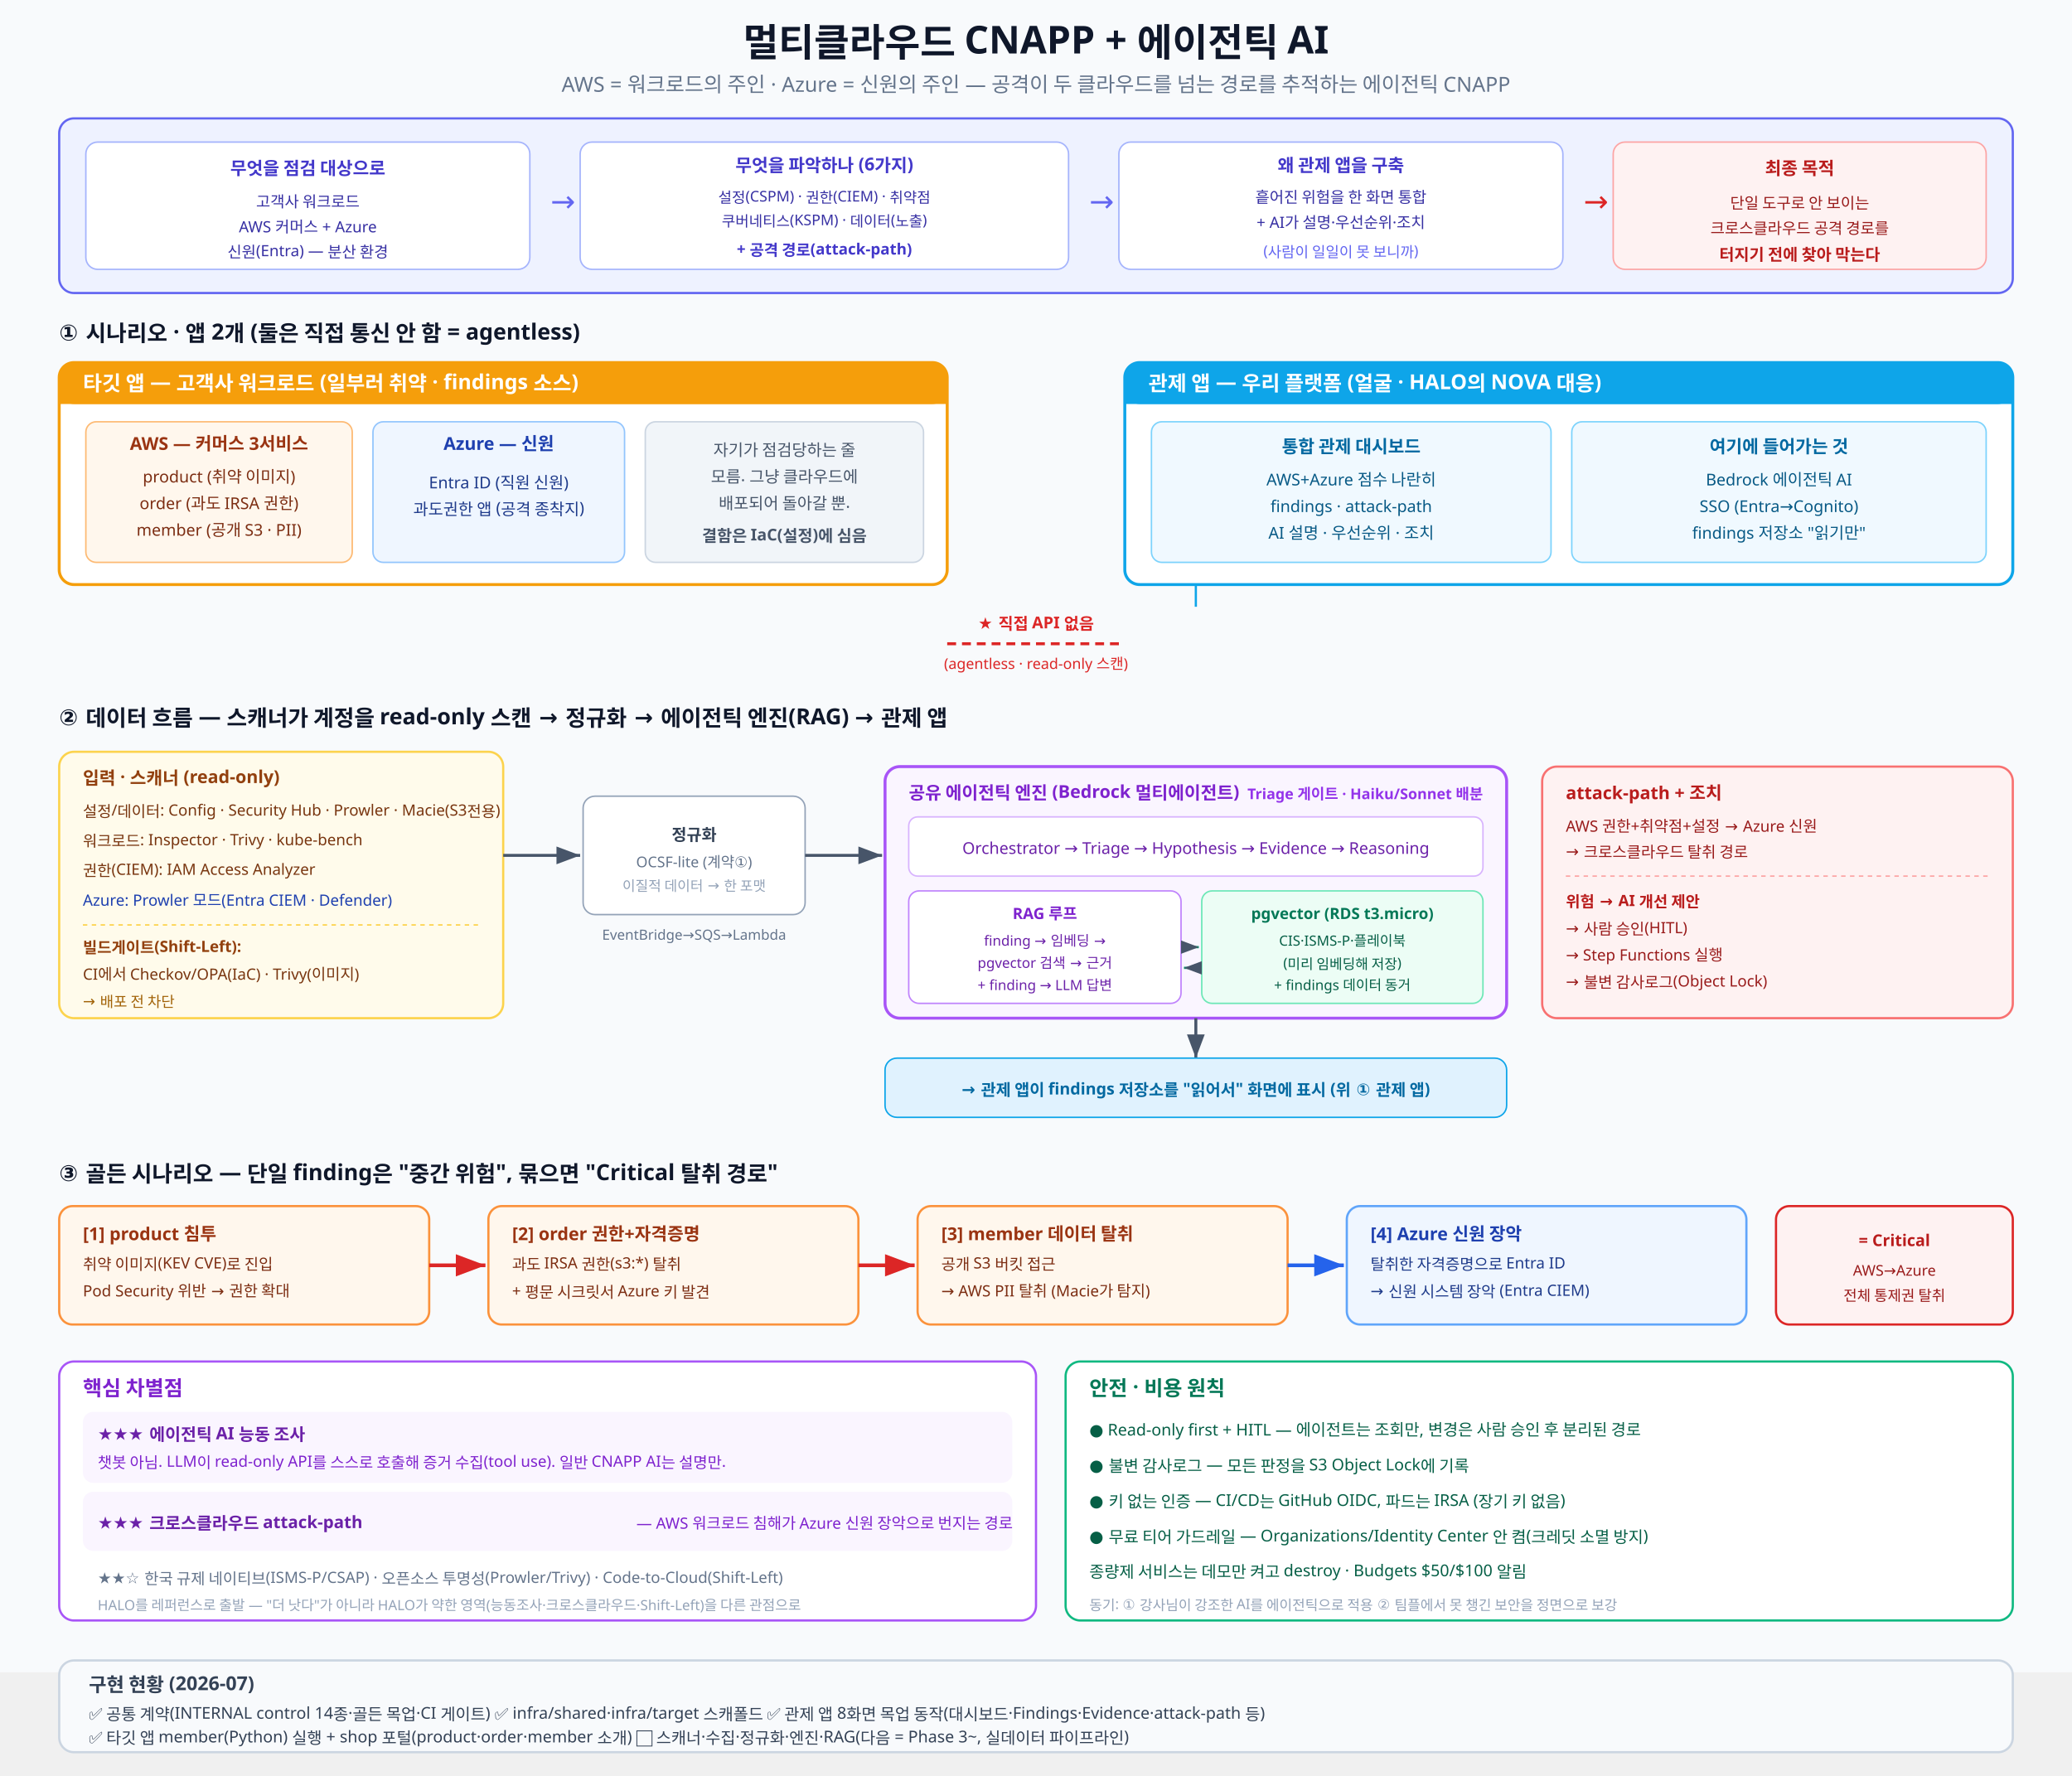
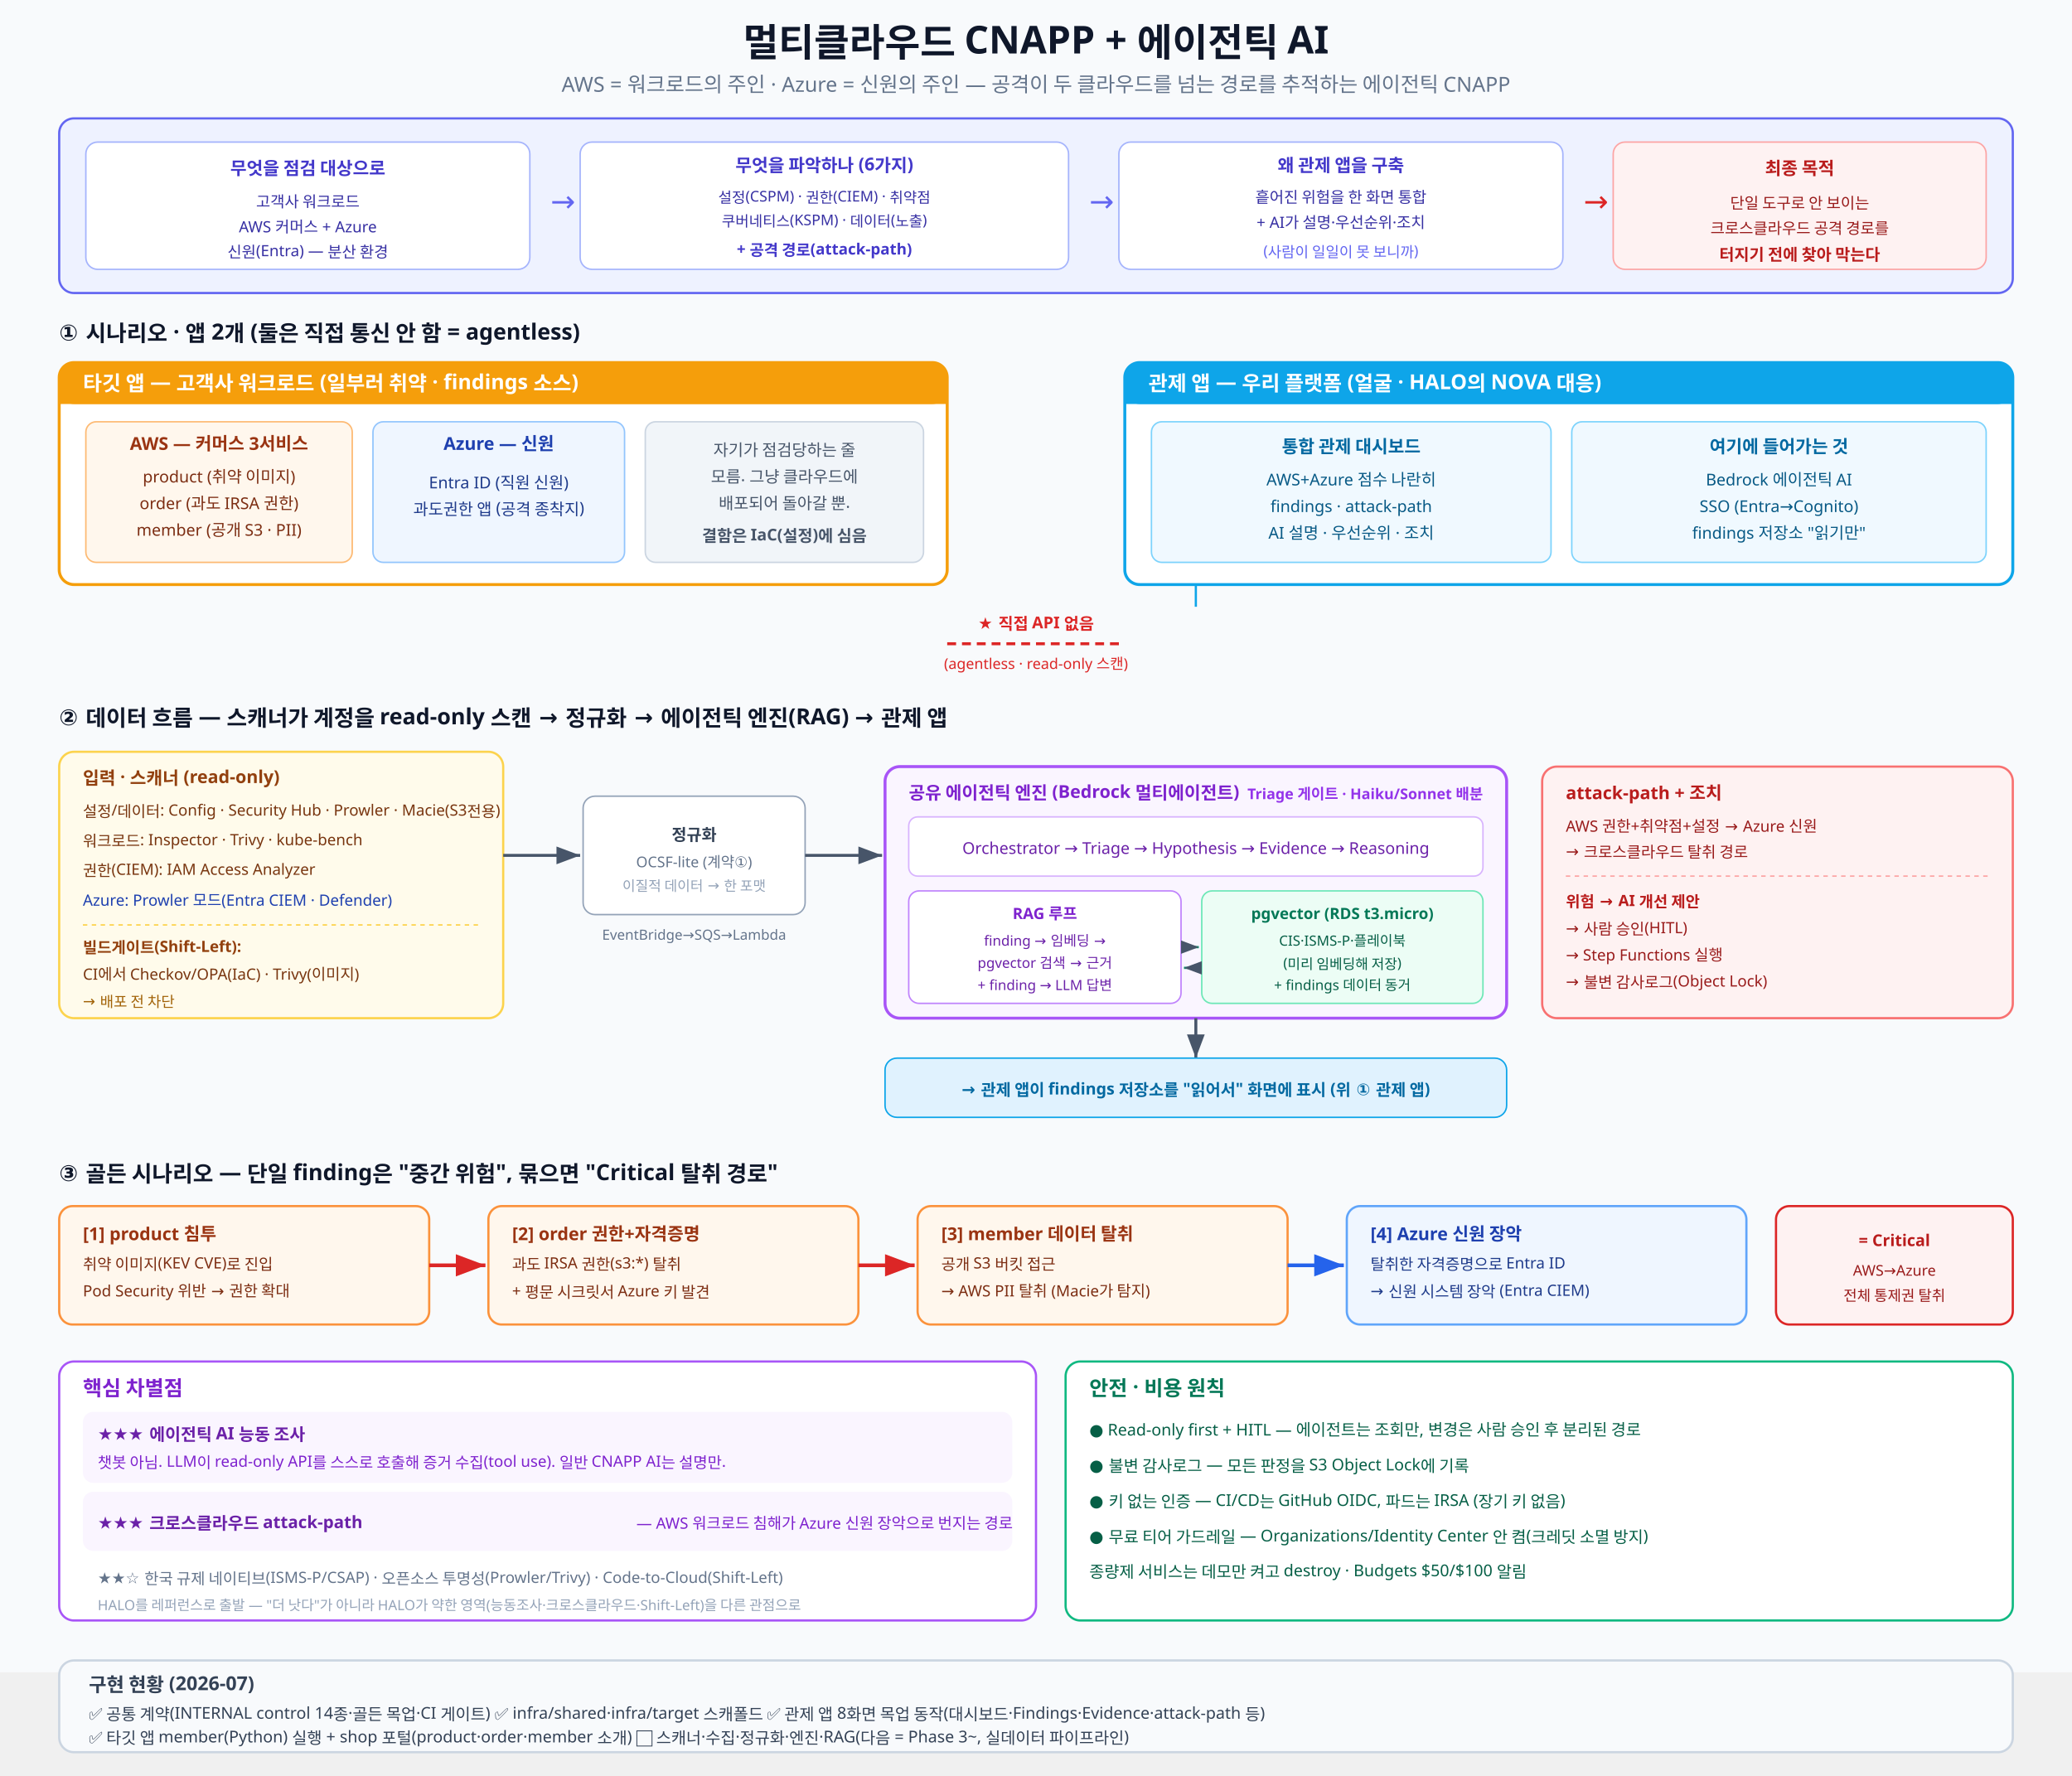
<svg xmlns="http://www.w3.org/2000/svg" viewBox="0 0 1400 1200" font-family="'Segoe UI', 'Malgun Gothic', sans-serif">
  <defs>
    <marker id="arrow" markerWidth="10" markerHeight="10" refX="8" refY="3" orient="auto" markerUnits="strokeWidth">
      <path d="M0,0 L8,3 L0,6 Z" fill="#475569" />
    </marker>
    <marker id="arrowRed" markerWidth="10" markerHeight="10" refX="8" refY="3" orient="auto" markerUnits="strokeWidth">
      <path d="M0,0 L8,3 L0,6 Z" fill="#dc2626" />
    </marker>
    <marker id="arrowBlue" markerWidth="10" markerHeight="10" refX="8" refY="3" orient="auto" markerUnits="strokeWidth">
      <path d="M0,0 L8,3 L0,6 Z" fill="#2563eb" />
    </marker>
  </defs>
  <rect x="0" y="0" width="1400" height="1130" fill="#f8fafc" />
  <text x="700" y="38" text-anchor="middle" font-size="26" font-weight="700" fill="#0f172a">멀티클라우드 CNAPP + 에이전틱 AI</text>
  <text x="700" y="62" text-anchor="middle" font-size="14" fill="#64748b">AWS = 워크로드의 주인 · Azure = 신원의 주인 — 공격이 두 클라우드를 넘는 경로를 추적하는 에이전틱 CNAPP</text>
  <rect x="40" y="80" width="1320" height="118" rx="10" fill="#eef2ff" stroke="#6366f1" stroke-width="1.5" />
  <rect x="58" y="96" width="300" height="86" rx="8" fill="#fff" stroke="#a5b4fc" />
  <text x="208" y="118" text-anchor="middle" font-size="12" font-weight="700" fill="#4338ca">무엇을 점검 대상으로</text>
  <text x="208" y="140" text-anchor="middle" font-size="10.5" fill="#3730a3">고객사 워크로드</text>
  <text x="208" y="157" text-anchor="middle" font-size="10.5" fill="#3730a3">AWS 커머스 + Azure</text>
  <text x="208" y="174" text-anchor="middle" font-size="10.5" fill="#3730a3">신원(Entra) — 분산 환경</text>
  <text x="372" y="143" font-size="20" fill="#6366f1">→</text>
  <rect x="392" y="96" width="330" height="86" rx="8" fill="#fff" stroke="#a5b4fc" />
  <text x="557" y="116" text-anchor="middle" font-size="12" font-weight="700" fill="#4338ca">무엇을 파악하나 (6가지)</text>
  <text x="557" y="137" text-anchor="middle" font-size="10" fill="#3730a3">설정(CSPM) · 권한(CIEM) · 취약점</text>
  <text x="557" y="153" text-anchor="middle" font-size="10" fill="#3730a3">쿠버네티스(KSPM) · 데이터(노출)</text>
  <text x="557" y="172" text-anchor="middle" font-size="10.5" font-weight="700" fill="#4338ca">+ 공격 경로(attack-path)</text>
  <text x="736" y="143" font-size="20" fill="#6366f1">→</text>
  <rect x="756" y="96" width="300" height="86" rx="8" fill="#fff" stroke="#a5b4fc" />
  <text x="906" y="116" text-anchor="middle" font-size="12" font-weight="700" fill="#4338ca">왜 관제 앱을 구축</text>
  <text x="906" y="137" text-anchor="middle" font-size="10.5" fill="#3730a3">흩어진 위험을 한 화면 통합</text>
  <text x="906" y="154" text-anchor="middle" font-size="10.5" fill="#3730a3">+ AI가 설명·우선순위·조치</text>
  <text x="906" y="173" text-anchor="middle" font-size="10" fill="#6366f1">(사람이 일일이 못 보니까)</text>
  <text x="1070" y="143" font-size="20" fill="#dc2626">→</text>
  <rect x="1090" y="96" width="252" height="86" rx="8" fill="#fef2f2" stroke="#fca5a5" />
  <text x="1216" y="118" text-anchor="middle" font-size="12" font-weight="700" fill="#b91c1c">최종 목적</text>
  <text x="1216" y="141" text-anchor="middle" font-size="10.5" fill="#991b1b">단일 도구로 안 보이는</text>
  <text x="1216" y="158" text-anchor="middle" font-size="10.5" fill="#991b1b">크로스클라우드 공격 경로를</text>
  <text x="1216" y="176" text-anchor="middle" font-size="11" font-weight="700" fill="#b91c1c">터지기 전에 찾아 막는다</text>
  <text x="40" y="230" font-size="15" font-weight="700" fill="#0f172a">① 시나리오 · 앱 2개 (둘은 직접 통신 안 함 = agentless)</text>
  <rect x="40" y="245" width="600" height="150" rx="10" fill="#fff" stroke="#f59e0b" stroke-width="2" />
  <rect x="40" y="245" width="600" height="28" rx="10" fill="#f59e0b" />
  <rect x="40" y="259" width="600" height="14" fill="#f59e0b" />
  <text x="56" y="264" font-size="14" font-weight="700" fill="#fff">타깃 앱 — 고객사 워크로드 (일부러 취약 · findings 소스)</text>
  <rect x="58" y="285" width="180" height="95" rx="7" fill="#fff7ed" stroke="#fdba74" />
  <text x="148" y="304" text-anchor="middle" font-size="12" font-weight="700" fill="#9a3412">AWS — 커머스 3서비스</text>
  <text x="148" y="326" text-anchor="middle" font-size="11" fill="#7c2d12">product (취약 이미지)</text>
  <text x="148" y="344" text-anchor="middle" font-size="11" fill="#7c2d12">order (과도 IRSA 권한)</text>
  <text x="148" y="362" text-anchor="middle" font-size="11" fill="#7c2d12">member (공개 S3 · PII)</text>
  <rect x="252" y="285" width="170" height="95" rx="7" fill="#eff6ff" stroke="#93c5fd" />
  <text x="337" y="304" text-anchor="middle" font-size="12" font-weight="700" fill="#1e40af">Azure — 신원</text>
  <text x="337" y="330" text-anchor="middle" font-size="11" fill="#1e3a8a">Entra ID (직원 신원)</text>
  <text x="337" y="348" text-anchor="middle" font-size="11" fill="#1e3a8a">과도권한 앱 (공격 종착지)</text>
  <rect x="436" y="285" width="188" height="95" rx="7" fill="#f1f5f9" stroke="#cbd5e1" />
  <text x="530" y="308" text-anchor="middle" font-size="11" fill="#475569">자기가 점검당하는 줄</text>
  <text x="530" y="326" text-anchor="middle" font-size="11" fill="#475569">모름. 그냥 클라우드에</text>
  <text x="530" y="344" text-anchor="middle" font-size="11" fill="#475569">배포되어 돌아갈 뿐.</text>
  <text x="530" y="366" text-anchor="middle" font-size="11" font-weight="700" fill="#475569">결함은 IaC(설정)에 심음</text>
  <rect x="760" y="245" width="600" height="150" rx="10" fill="#fff" stroke="#0ea5e9" stroke-width="2" />
  <rect x="760" y="245" width="600" height="28" rx="10" fill="#0ea5e9" />
  <rect x="760" y="259" width="600" height="14" fill="#0ea5e9" />
  <text x="776" y="264" font-size="14" font-weight="700" fill="#fff">관제 앱 — 우리 플랫폼 (얼굴 · HALO의 NOVA 대응)</text>
  <rect x="778" y="285" width="270" height="95" rx="7" fill="#f0f9ff" stroke="#7dd3fc" />
  <text x="913" y="306" text-anchor="middle" font-size="12" font-weight="700" fill="#0369a1">통합 관제 대시보드</text>
  <text x="913" y="328" text-anchor="middle" font-size="11" fill="#075985">AWS+Azure 점수 나란히</text>
  <text x="913" y="346" text-anchor="middle" font-size="11" fill="#075985">findings · attack-path</text>
  <text x="913" y="364" text-anchor="middle" font-size="11" fill="#075985">AI 설명 · 우선순위 · 조치</text>
  <rect x="1062" y="285" width="280" height="95" rx="7" fill="#f0f9ff" stroke="#7dd3fc" />
  <text x="1202" y="306" text-anchor="middle" font-size="12" font-weight="700" fill="#0369a1">여기에 들어가는 것</text>
  <text x="1202" y="328" text-anchor="middle" font-size="11" fill="#075985">Bedrock 에이전틱 AI</text>
  <text x="1202" y="346" text-anchor="middle" font-size="11" fill="#075985">SSO (Entra→Cognito)</text>
  <text x="1202" y="364" text-anchor="middle" font-size="11" fill="#075985">findings 저장소 "읽기만"</text>
  <line x1="640" y1="435" x2="760" y2="435" stroke="#dc2626" stroke-width="2" stroke-dasharray="6 4" />
  <text x="700" y="425" text-anchor="middle" font-size="11" font-weight="700" fill="#dc2626">★ 직접 API 없음</text>
  <text x="700" y="452" text-anchor="middle" font-size="10" fill="#dc2626">(agentless · read-only 스캔)</text>
  <text x="40" y="490" font-size="15" font-weight="700" fill="#0f172a">② 데이터 흐름 — 스캐너가 계정을 read-only 스캔 → 정규화 → 에이전틱 엔진(RAG) → 관제 앱</text>
  <rect x="40" y="508" width="300" height="180" rx="10" fill="#fffbeb" stroke="#fcd34d" stroke-width="1.5" />
  <text x="56" y="530" font-size="12" font-weight="700" fill="#92400e">입력 · 스캐너 (read-only)</text>
  <text x="56" y="552" font-size="10.5" fill="#78350f">설정/데이터: Config · Security Hub · Prowler · Macie(S3전용)</text>
  <text x="56" y="572" font-size="10.5" fill="#78350f">워크로드: Inspector · Trivy · kube-bench</text>
  <text x="56" y="592" font-size="10.5" fill="#78350f">권한(CIEM): IAM Access Analyzer</text>
  <text x="56" y="612" font-size="10.5" fill="#1e40af">Azure: Prowler 모드(Entra CIEM · Defender)</text>
  <line x1="56" y1="625" x2="324" y2="625" stroke="#fcd34d" stroke-dasharray="3 3" />
  <text x="56" y="644" font-size="10.5" font-weight="700" fill="#92400e">빌드게이트(Shift-Left):</text>
  <text x="56" y="662" font-size="10.5" fill="#78350f">CI에서 Checkov/OPA(IaC) · Trivy(이미지)</text>
  <text x="56" y="680" font-size="10" fill="#a16207">→ 배포 전 차단</text>
  <line x1="340" y1="578" x2="392" y2="578" stroke="#475569" stroke-width="2" marker-end="url(#arrow)" />
  <rect x="394" y="538" width="150" height="80" rx="8" fill="#fff" stroke="#94a3b8" />
  <text x="469" y="568" text-anchor="middle" font-size="11" font-weight="700" fill="#334155">정규화</text>
  <text x="469" y="586" text-anchor="middle" font-size="10" fill="#64748b">OCSF-lite (계약①)</text>
  <text x="469" y="602" text-anchor="middle" font-size="9.5" fill="#94a3b8">이질적 데이터 → 한 포맷</text>
  <text x="469" y="635" text-anchor="middle" font-size="9.5" fill="#64748b">EventBridge→SQS→Lambda</text>
  <line x1="544" y1="578" x2="596" y2="578" stroke="#475569" stroke-width="2" marker-end="url(#arrow)" />
  <rect x="598" y="518" width="420" height="170" rx="10" fill="#faf5ff" stroke="#a855f7" stroke-width="2" />
  <text x="614" y="540" font-size="12" font-weight="700" fill="#7e22ce">공유 에이전틱 엔진 (Bedrock 멀티에이전트)</text>
  <text x="1002" y="540" text-anchor="end" font-size="10" font-weight="700" fill="#9333ea">Triage 게이트 · Haiku/Sonnet 배분</text>
  <rect x="614" y="552" width="388" height="40" rx="6" fill="#fff" stroke="#d8b4fe" />
  <text x="808" y="577" text-anchor="middle" font-size="11" fill="#6b21a8">Orchestrator → Triage → Hypothesis → Evidence → Reasoning</text>
  <rect x="614" y="602" width="184" height="76" rx="7" fill="#fff" stroke="#c084fc" />
  <text x="706" y="621" text-anchor="middle" font-size="10.5" font-weight="700" fill="#7e22ce">RAG 루프</text>
  <text x="706" y="639" text-anchor="middle" font-size="9.5" fill="#6b21a8">finding → 임베딩 →</text>
  <text x="706" y="654" text-anchor="middle" font-size="9.5" fill="#6b21a8">pgvector 검색 → 근거</text>
  <text x="706" y="669" text-anchor="middle" font-size="9.5" fill="#6b21a8">+ finding → LLM 답변</text>
  <rect x="812" y="602" width="190" height="76" rx="7" fill="#ecfdf5" stroke="#6ee7b7" />
  <text x="907" y="621" text-anchor="middle" font-size="10.5" font-weight="700" fill="#047857">pgvector (RDS t3.micro)</text>
  <text x="907" y="639" text-anchor="middle" font-size="9.5" fill="#065f46">CIS·ISMS-P·플레이북</text>
  <text x="907" y="654" text-anchor="middle" font-size="9.5" fill="#065f46">(미리 임베딩해 저장)</text>
  <text x="907" y="669" text-anchor="middle" font-size="9.5" fill="#065f46">+ findings 데이터 동거</text>
  <line x1="798" y1="640" x2="810" y2="640" stroke="#059669" stroke-width="1.5" marker-end="url(#arrow)" />
  <line x1="810" y1="654" x2="800" y2="654" stroke="#059669" stroke-width="1.5" marker-end="url(#arrow)" />
  <line x1="808" y1="688" x2="808" y2="715" stroke="#475569" stroke-width="2" marker-end="url(#arrow)" />
  <rect x="1042" y="518" width="318" height="170" rx="10" fill="#fef2f2" stroke="#f87171" stroke-width="1.5" />
  <text x="1058" y="540" font-size="12" font-weight="700" fill="#b91c1c">attack-path + 조치</text>
  <text x="1058" y="562" font-size="10.5" fill="#991b1b">AWS 권한+취약점+설정 → Azure 신원</text>
  <text x="1058" y="579" font-size="10.5" fill="#991b1b">→ 크로스클라우드 탈취 경로</text>
  <line x1="1058" y1="592" x2="1344" y2="592" stroke="#fca5a5" stroke-dasharray="3 3" />
  <text x="1058" y="613" font-size="10.5" font-weight="700" fill="#b91c1c">위험 → AI 개선 제안</text>
  <text x="1058" y="631" font-size="10.5" fill="#991b1b">→ 사람 승인(HITL)</text>
  <text x="1058" y="649" font-size="10.5" fill="#991b1b">→ Step Functions 실행</text>
  <text x="1058" y="667" font-size="10.5" fill="#991b1b">→ 불변 감사로그(Object Lock)</text>
  <rect x="598" y="715" width="420" height="40" rx="8" fill="#e0f2fe" stroke="#0ea5e9" />
  <text x="808" y="740" text-anchor="middle" font-size="11" font-weight="700" fill="#0369a1">→ 관제 앱이 findings 저장소를 "읽어서" 화면에 표시 (위 ① 관제 앱)</text>
  <line x1="808" y1="395" x2="808" y2="410" stroke="#0ea5e9" stroke-width="1.5" />
  <text x="40" y="798" font-size="15" font-weight="700" fill="#0f172a">③ 골든 시나리오 — 단일 finding은 "중간 위험", 묶으면 "Critical 탈취 경로"</text>
  <rect x="40" y="815" width="250" height="80" rx="9" fill="#fff7ed" stroke="#fb923c" stroke-width="1.5" />
  <text x="56" y="838" font-size="12" font-weight="700" fill="#9a3412">[1] product 침투</text>
  <text x="56" y="858" font-size="10.5" fill="#7c2d12">취약 이미지(KEV CVE)로 진입</text>
  <text x="56" y="876" font-size="10.5" fill="#7c2d12">Pod Security 위반 → 권한 확대</text>
  <line x1="290" y1="855" x2="328" y2="855" stroke="#dc2626" stroke-width="2.5" marker-end="url(#arrowRed)" />
  <rect x="330" y="815" width="250" height="80" rx="9" fill="#fff7ed" stroke="#fb923c" stroke-width="1.5" />
  <text x="346" y="838" font-size="12" font-weight="700" fill="#9a3412">[2] order 권한+자격증명</text>
  <text x="346" y="858" font-size="10.5" fill="#7c2d12">과도 IRSA 권한(s3:*) 탈취</text>
  <text x="346" y="876" font-size="10.5" fill="#7c2d12">+ 평문 시크릿서 Azure 키 발견</text>
  <line x1="580" y1="855" x2="618" y2="855" stroke="#dc2626" stroke-width="2.5" marker-end="url(#arrowRed)" />
  <rect x="620" y="815" width="250" height="80" rx="9" fill="#fff7ed" stroke="#fb923c" stroke-width="1.5" />
  <text x="636" y="838" font-size="12" font-weight="700" fill="#9a3412">[3] member 데이터 탈취</text>
  <text x="636" y="858" font-size="10.5" fill="#7c2d12">공개 S3 버킷 접근</text>
  <text x="636" y="876" font-size="10.5" fill="#7c2d12">→ AWS PII 탈취 (Macie가 탐지)</text>
  <line x1="870" y1="855" x2="908" y2="855" stroke="#2563eb" stroke-width="2.5" marker-end="url(#arrowBlue)" />
  <rect x="910" y="815" width="270" height="80" rx="9" fill="#eff6ff" stroke="#60a5fa" stroke-width="1.5" />
  <text x="926" y="838" font-size="12" font-weight="700" fill="#1e40af">[4] Azure 신원 장악</text>
  <text x="926" y="858" font-size="10.5" fill="#1e3a8a">탈취한 자격증명으로 Entra ID</text>
  <text x="926" y="876" font-size="10.5" fill="#1e3a8a">→ 신원 시스템 장악 (Entra CIEM)</text>
  <rect x="1200" y="815" width="160" height="80" rx="9" fill="#fef2f2" stroke="#dc2626" stroke-width="1.5" />
  <text x="1280" y="842" text-anchor="middle" font-size="11" font-weight="700" fill="#b91c1c">= Critical</text>
  <text x="1280" y="862" text-anchor="middle" font-size="10" fill="#991b1b">AWS→Azure</text>
  <text x="1280" y="879" text-anchor="middle" font-size="10" fill="#991b1b">전체 통제권 탈취</text>
  <rect x="40" y="920" width="660" height="175" rx="10" fill="#fff" stroke="#a855f7" stroke-width="1.5" />
  <text x="56" y="943" font-size="14" font-weight="700" fill="#7e22ce">핵심 차별점</text>
  <rect x="56" y="954" width="628" height="48" rx="7" fill="#faf5ff" />
  <text x="66" y="973" font-size="11.5" font-weight="700" fill="#6b21a8">★★★ 에이전틱 AI 능동 조사</text>
  <text x="66" y="992" font-size="10.5" fill="#7e22ce">챗봇 아님. LLM이 read-only API를 스스로 호출해 증거 수집(tool use). 일반 CNAPP AI는 설명만.</text>
  <rect x="56" y="1008" width="628" height="40" rx="7" fill="#faf5ff" />
  <text x="66" y="1033" font-size="11.5" font-weight="700" fill="#6b21a8">★★★ 크로스클라우드 attack-path</text>
  <text x="430" y="1033" font-size="10.5" fill="#7e22ce">— AWS 워크로드 침해가 Azure 신원 장악으로 번지는 경로</text>
  <text x="66" y="1070" font-size="10.5" fill="#64748b">★★☆ 한국 규제 네이티브(ISMS-P/CSAP) · 오픈소스 투명성(Prowler/Trivy) · Code-to-Cloud(Shift-Left)</text>
  <text x="66" y="1088" font-size="9.5" fill="#94a3b8">HALO를 레퍼런스로 출발 — "더 낫다"가 아니라 HALO가 약한 영역(능동조사·크로스클라우드·Shift-Left)을 다른 관점으로</text>
  <rect x="720" y="920" width="640" height="175" rx="10" fill="#fff" stroke="#10b981" stroke-width="1.5" />
  <text x="736" y="943" font-size="14" font-weight="700" fill="#047857">안전 · 비용 원칙</text>
  <text x="736" y="970" font-size="11" fill="#065f46">● Read-only first + HITL — 에이전트는 조회만, 변경은 사람 승인 후 분리된 경로</text>
  <text x="736" y="994" font-size="11" fill="#065f46">● 불변 감사로그 — 모든 판정을 S3 Object Lock에 기록</text>
  <text x="736" y="1018" font-size="11" fill="#065f46">● 키 없는 인증 — CI/CD는 GitHub OIDC, 파드는 IRSA (장기 키 없음)</text>
  <text x="736" y="1042" font-size="11" fill="#065f46">● 무료 티어 가드레일 — Organizations/Identity Center 안 켬(크레딧 소멸 방지)</text>
  <text x="736" y="1066" font-size="11" fill="#065f46">   종량제 서비스는 데모만 켜고 destroy · Budgets $50/$100 알림</text>
-   <text x="736" y="1088" font-size="9.5" fill="#94a3b8">동기: ① 강사님이 강조한 AI를 에이전틱으로 적용 ② 팀플에서 못 챙긴 보안을 정면으로 보강</text>
  <rect x="40" y="1122" width="1320" height="62" rx="10" fill="#f8fafc" stroke="#cbd5e1" stroke-width="1.5" />
  <text x="60" y="1143" font-size="13" font-weight="700" fill="#334155">구현 현황 (2026-07)</text>
  <text x="60" y="1162" font-size="11" fill="#334155">✅ 공통 계약(INTERNAL control 14종·골든 목업·CI 게이트)   ✅ infra/shared·infra/target 스캐폴드   ✅ 관제 앱 8화면 목업 동작(대시보드·Findings·Evidence·attack-path 등)</text>
  <text x="60" y="1178" font-size="11" fill="#334155">✅ 타깃 앱 member(Python) 실행 + shop 포털(product·order·member 소개)   ⬜ 스캐너·수집·정규화·엔진·RAG(다음 = Phase 3~, 실데이터 파이프라인)</text>
</svg>
